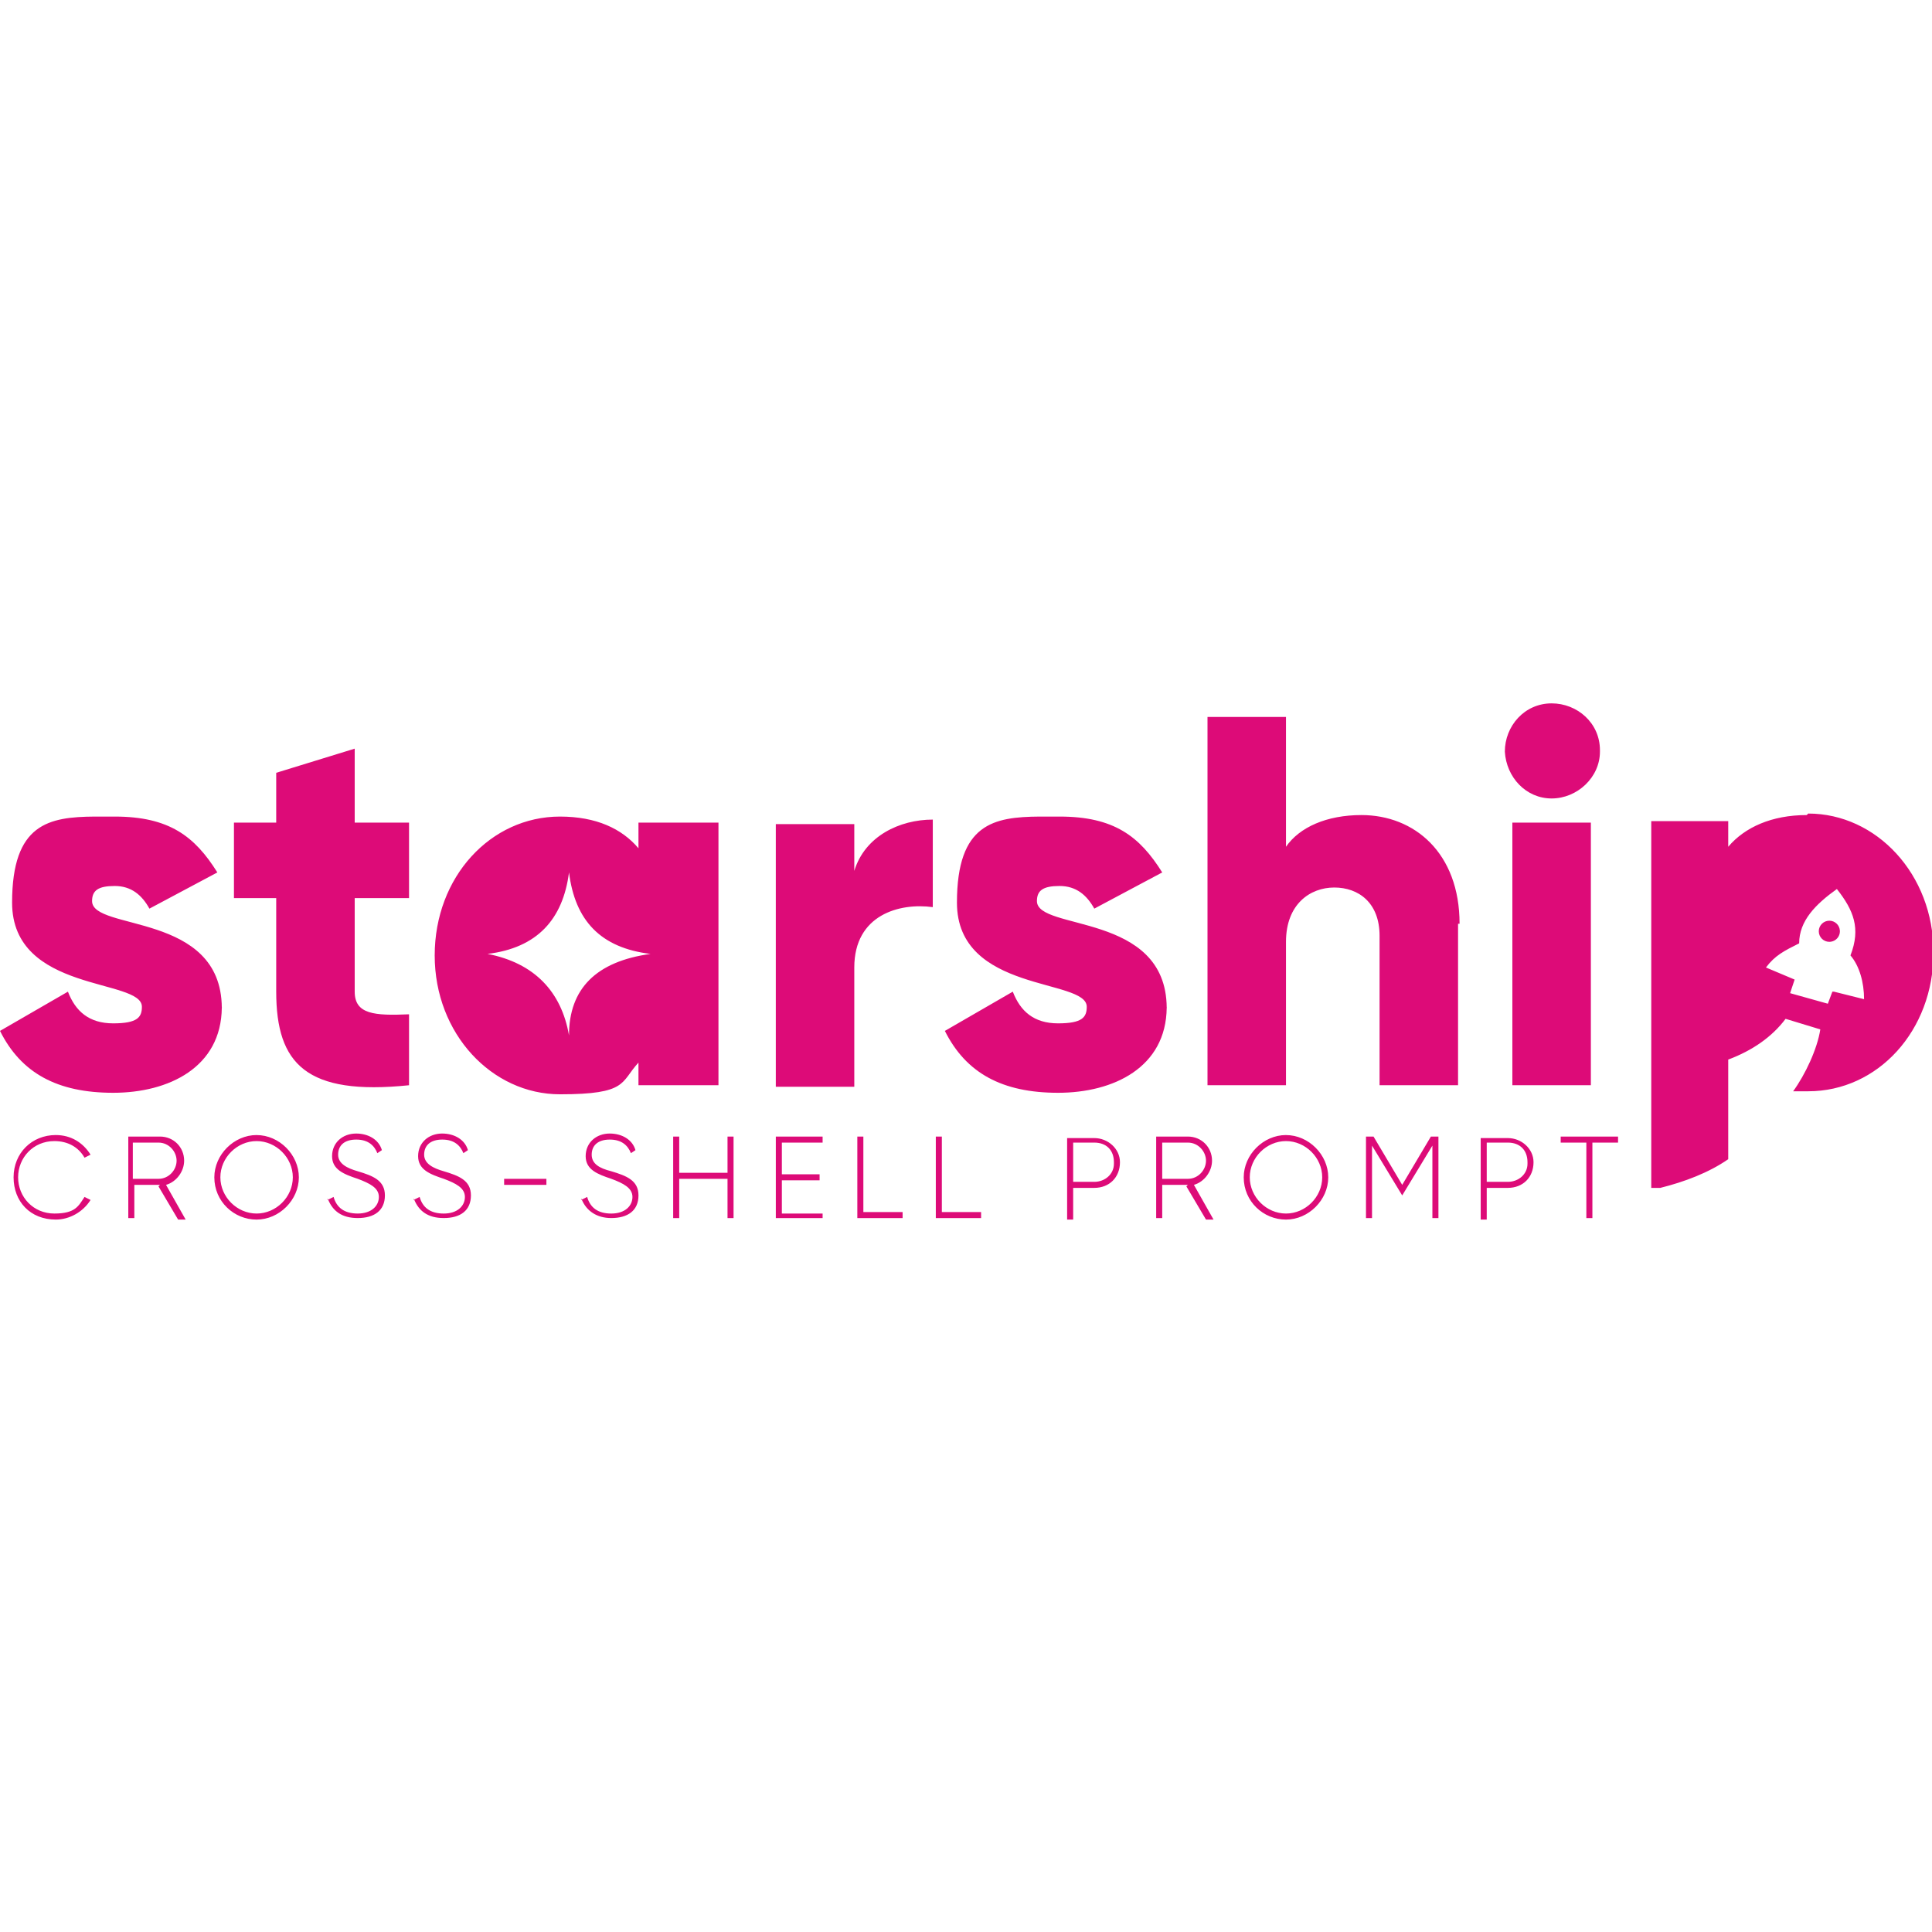
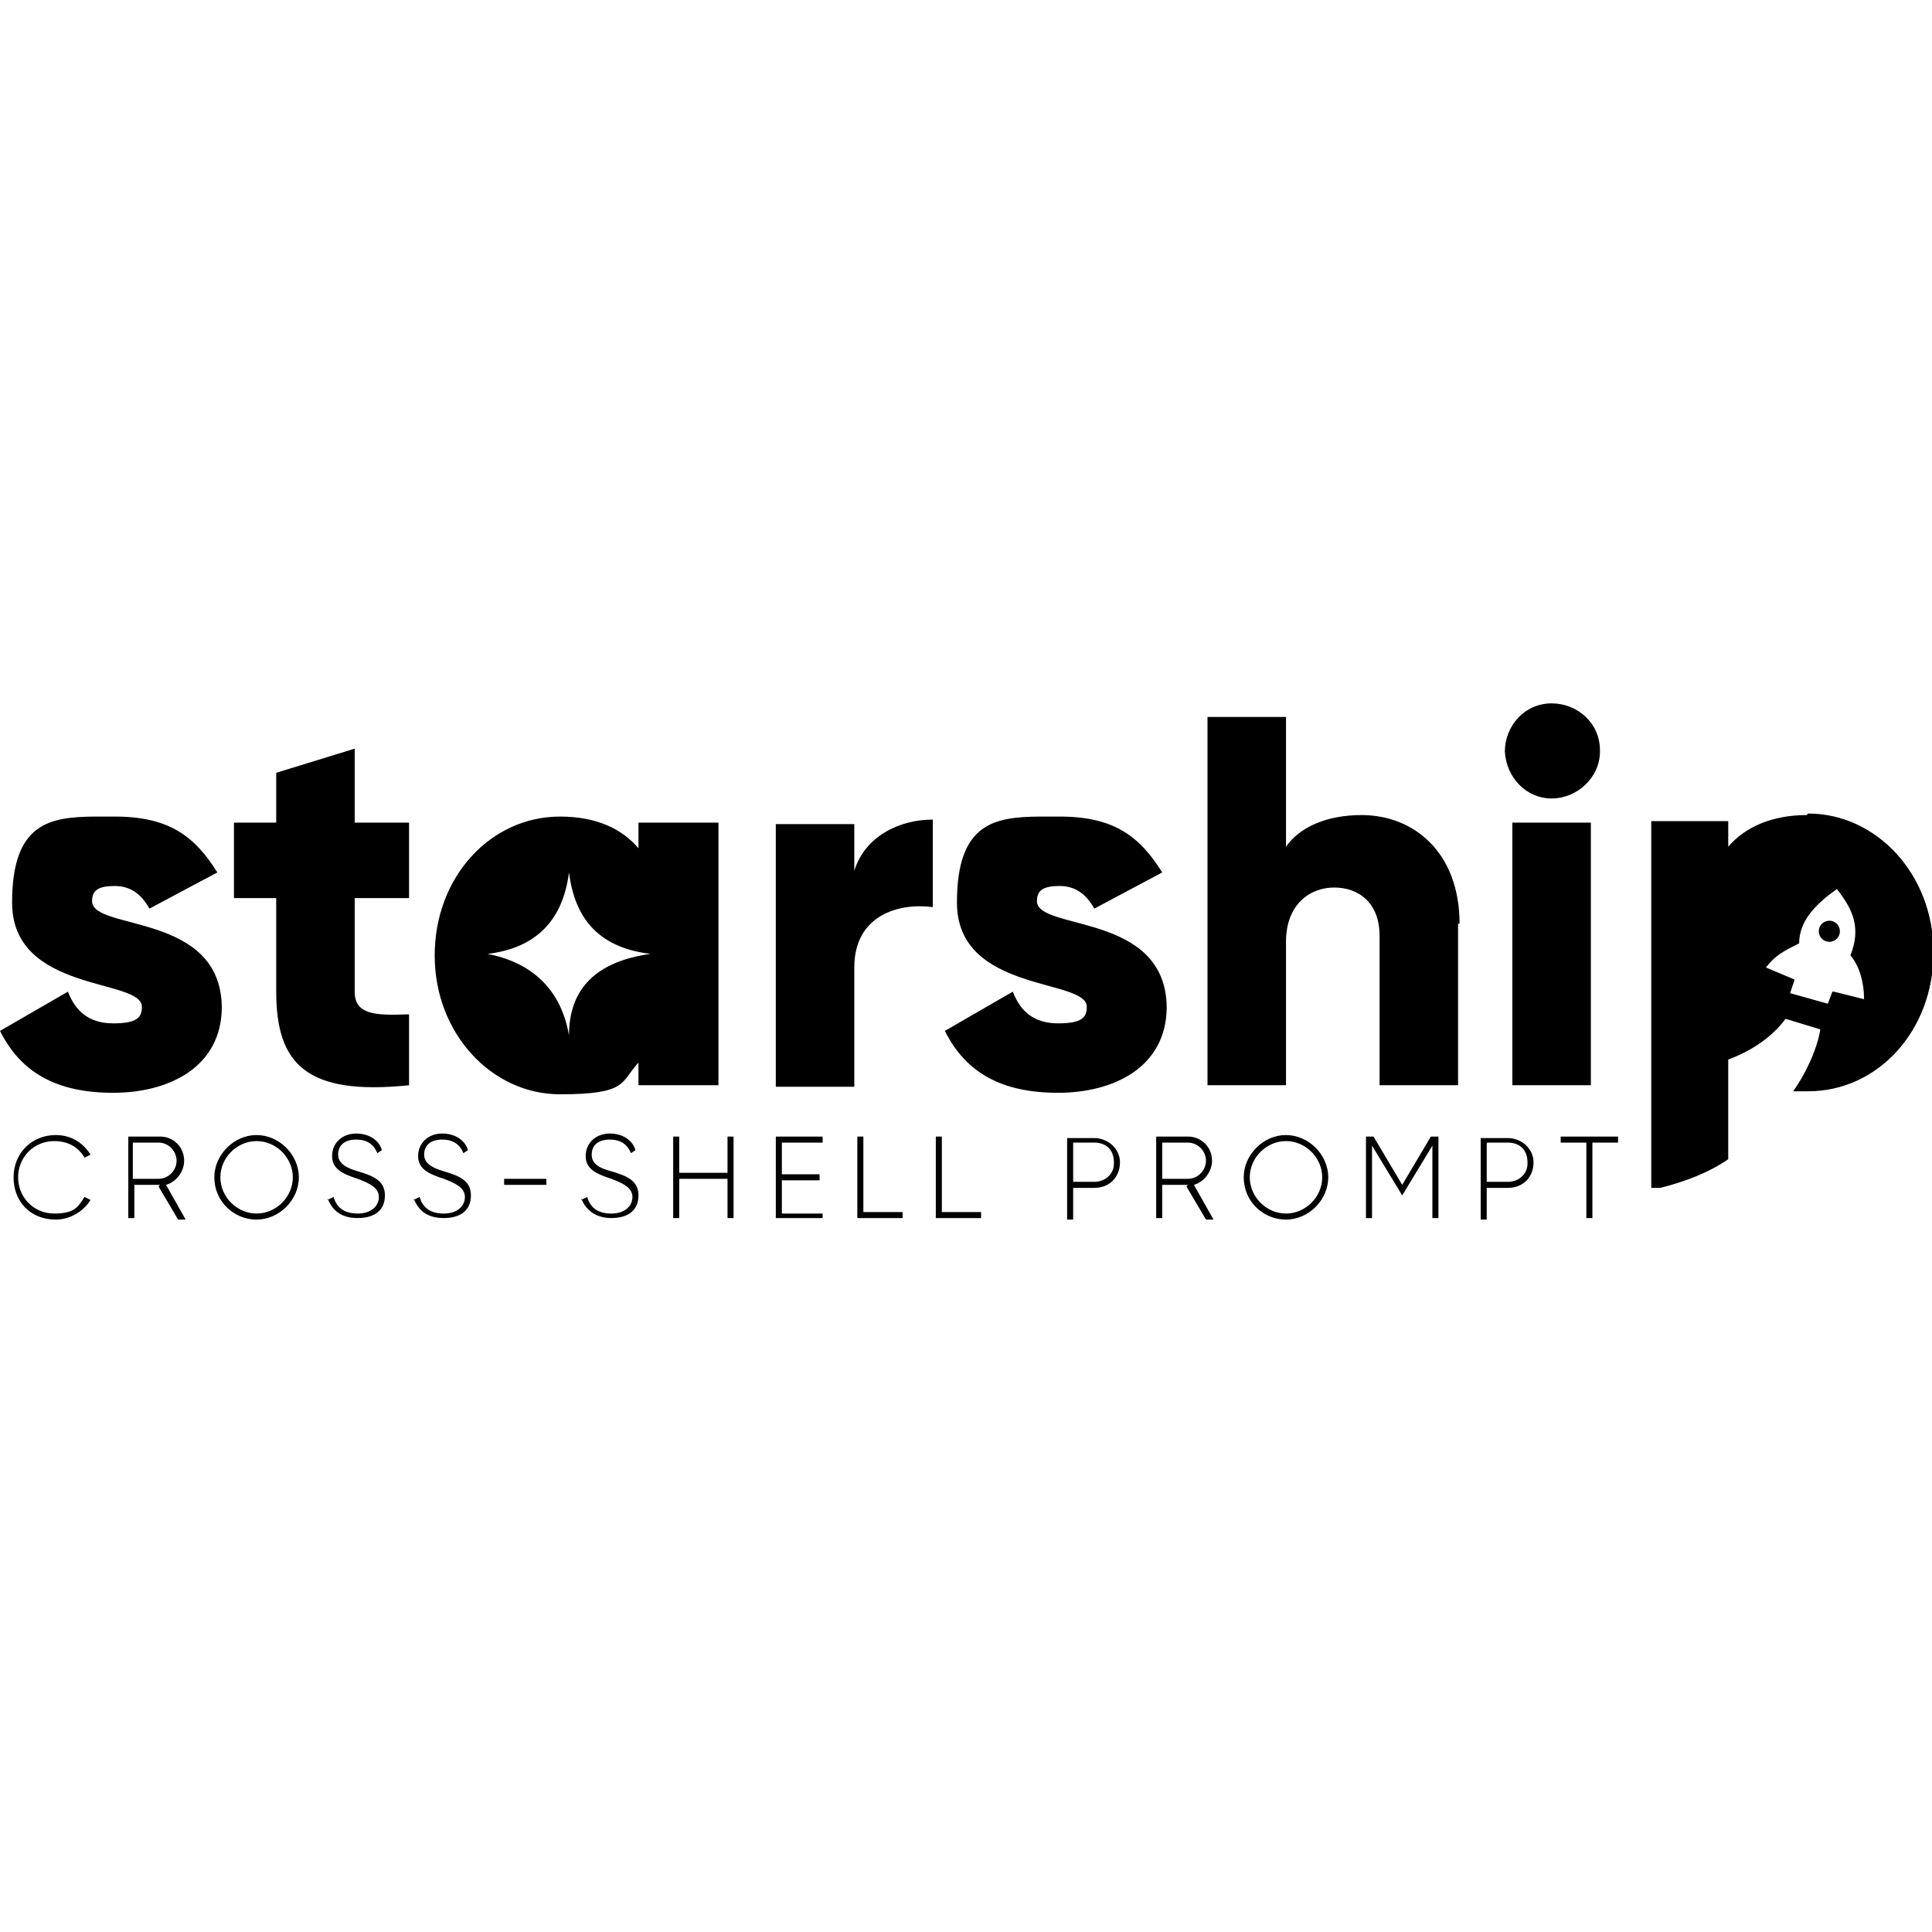
<svg xmlns="http://www.w3.org/2000/svg" viewBox="0 0 128 128">
-   <path fill="#dd0b78" d="M102.8 46.6c-1.8 0-3.1 1.5-3.1 3.2.1 1.7 1.4 3.1 3.1 3.1s3.2-1.4 3.2-3.1v-.1c0-1.8-1.5-3.1-3.2-3.1m-22.8.9v24.4h5.2v-9.5c0-2.5 1.6-3.6 3.2-3.6s3 1 3 3.2v9.9h5.2V61.2h.1c0-4.7-3-7.2-6.5-7.2-2.3 0-4.1.8-5 2.1v-8.6zm-56.5 2.1-5.2 1.6v3.3h-2.8v5h2.8v6.2c0 4.8 2 6.9 8.8 6.2v-4.7c-2.3.1-3.6 0-3.6-1.5v-6.2h3.6v-5h-3.6zm96.3 4.3-.1.1c-2.3 0-4.1.8-5.2 2.1v-1.7h-5.1v24.3h.6c1.6-.4 3.2-1 4.5-1.9v-6.6c1.6-.6 2.9-1.5 3.8-2.7l2.3.7c-.2 1.3-1 3-1.8 4.1h1c4.6 0 8.3-4 8.3-9.2s-3.8-9.2-8.3-9.2m-113.527.2c-3.024.024-5.472.45-5.472 5.7 0 6 8.6 5 8.6 6.9 0 .7-.301 1.1-1.901 1.1s-2.5-.8-3-2.1L0 68.3c1.4 2.8 3.8 4.1 7.5 4.1 3.68 0 7.158-1.685 7.195-5.638-.037-6.353-8.595-5.067-8.595-7.063 0-.7.4-1 1.5-1s1.8.6 2.3 1.5l4.5-2.398c-1.5-2.4-3.2-3.701-6.8-3.701-.45 0-.895-.004-1.327 0m8.422 12.662q.002.02.004.039v-.102q-.001.031-.004.063M37.1 54.1c-4.6 0-8.3 4-8.3 9.2s3.8 9.2 8.3 9.2 4-.8 5.2-2.1v1.5h5.3V54.5h-5.3v1.7c-1.1-1.3-2.8-2.1-5.2-2.1m31.775 0c-3.024.024-5.475.45-5.475 5.7 0 6 8.6 5 8.6 6.9 0 .7-.3 1.1-1.9 1.1s-2.5-.8-3-2.1l-4.5 2.6c1.4 2.8 3.8 4.1 7.5 4.1 3.68 0 7.16-1.685 7.197-5.638-.038-6.353-8.598-5.067-8.598-7.063 0-.7.4-1 1.5-1s1.801.6 2.301 1.5l4.5-2.398c-1.5-2.4-3.2-3.701-6.8-3.701-.45 0-.893-.004-1.325 0m8.422 12.662c0 .014.004.025.004.039v-.102c0 .022-.004.041-.004.063M61.8 54.3c-2.2 0-4.501 1.098-5.201 3.398v-3.1h-5.2V72h5.2v-7.9c0-3.5 3-4.3 5.2-4zm38.398.199v17.4h5.201V54.5h-5.2zm-62.5 3.3c.4 3.2 2.1 5 5.4 5.4q-5.4.75-5.4 5.4c-.5-2.9-2.298-4.8-5.398-5.4 3.3-.4 4.998-2.3 5.398-5.4m84 1.1c1.1 1.4 1.6 2.6.9 4.4.6.7.901 1.8.901 2.9l-2-.5h-.1l-.3.8-2.5-.7.3-.9-1.9-.8c.6-.8 1.2-1.1 2.2-1.6 0-1.5 1.1-2.6 2.5-3.6zm-.5 2.1a.7.7 0 0 0-.699.7.7.7 0 0 0 .7.7 1 1 0 0 0 .099-.007.7.7 0 0 0 .601-.694l-.002-.033a.7.7 0 0 0-.699-.666M23.6 75.1c-.9 0-1.599.6-1.599 1.5s.8 1.2 1.7 1.5c.8.3 1.4.6 1.4 1.2s-.5 1.1-1.4 1.1-1.4-.4-1.6-1.1l-.36.179c.31.75.899 1.22 1.96 1.22 1.1 0 1.8-.5 1.8-1.5s-.8-1.3-1.8-1.6c-.7-.2-1.3-.499-1.3-1.099s.4-1 1.2-1 1.2.4 1.4.9l.3-.2c-.2-.7-.9-1.1-1.7-1.1zm-1.859 4.379c-.011-.029-.03-.05-.04-.079v.1zm7.56-4.38c-.9 0-1.6.6-1.6 1.5s.8 1.2 1.7 1.5c.8.3 1.4.602 1.4 1.202s-.5 1.1-1.4 1.1-1.4-.4-1.6-1.1l-.359.178c.31.75.9 1.22 1.96 1.22 1.1 0 1.798-.5 1.798-1.5s-.799-1.3-1.799-1.6c-.7-.2-1.3-.499-1.3-1.099s.4-1 1.2-1 1.2.4 1.4.9l.3-.2c-.2-.7-.9-1.1-1.7-1.1zm-1.859 4.38c-.011-.029-.03-.05-.04-.079v.1zm12.96-4.38c-.9 0-1.6.6-1.6 1.5s.799 1.2 1.699 1.5c.8.3 1.4.602 1.4 1.202s-.5 1.1-1.4 1.1-1.4-.4-1.6-1.1l-.357.178c.317.75.993 1.22 1.957 1.22 1.1 0 1.8-.5 1.8-1.5s-.8-1.3-1.8-1.6c-.8-.2-1.3-.499-1.3-1.099s.4-1 1.2-1 1.2.4 1.4.9l.3-.2c-.2-.7-.9-1.1-1.7-1.1zm-1.858 4.38c-.012-.029-.032-.05-.043-.079v.1zM3.7 75.199C2.1 75.2.9 76.4.9 78s1.1 2.8 2.8 2.8c.9 0 1.8-.5 2.3-1.3l-.4-.2c-.4.6-.6 1.1-2 1.1S1.2 79.3 1.2 78s1-2.4 2.4-2.4c.9 0 1.6.4 2 1.1l.4-.2c-.5-.8-1.3-1.3-2.3-1.3zM17 75.2c-1.5 0-2.8 1.301-2.8 2.801 0 1.6 1.3 2.8 2.8 2.8s2.8-1.3 2.8-2.8-1.3-2.8-2.8-2.8zm68.2 0c-1.5 0-2.8 1.301-2.8 2.801 0 1.6 1.3 2.8 2.8 2.8s2.8-1.3 2.8-2.8-1.3-2.8-2.8-2.8zm-76.7.102V80.7h.4v-2.2h1.7l-.1.1 1.3 2.2h.5L11 78.5c.7-.2 1.2-.9 1.2-1.6 0-.9-.7-1.6-1.6-1.6H8.5zm36.1 0V80.7h.4v-2.6h3.2v2.6h.4v-5.398h-.4V77.7H45v-2.398zm6.8 0V80.7h3.1v-.3h-2.7v-2.2h2.5v-.4h-2.5v-2.1h2.7v-.4h-3.1zm5.4 0V80.7h3v-.398h-2.6v-5zm5.2 0V80.7h3v-.398h-2.6v-5zm14.6 0V80.7h.4v-2.2h1.7l-.1.1 1.3 2.2h.5l-1.3-2.3c.7-.2 1.2-.9 1.2-1.6 0-.9-.7-1.6-1.6-1.6h-2.1zm13.9 0V80.7h.4v-4.8l2 3.3 2-3.3v4.8h.4v-5.4h-.5l-1.9 3.2-1.9-3.2h-.5zm12.9 0v.398h1.7v5h.4v-5h1.7v-.398zm-32.7.1v5.4h.4V78.7h1.4c1 0 1.7-.699 1.7-1.699 0-.9-.8-1.6-1.7-1.6zm27.4 0v5.4h.4V78.7h1.4c1 0 1.7-.699 1.7-1.699 0-.9-.8-1.6-1.7-1.6zM17 75.6c1.3 0 2.4 1.1 2.4 2.4s-1.1 2.4-2.4 2.4-2.4-1.1-2.4-2.4 1.1-2.4 2.4-2.4m68.2 0c1.3 0 2.4 1.1 2.4 2.4s-1.1 2.4-2.4 2.4-2.4-1.1-2.4-2.4 1.1-2.4 2.4-2.4m-76.4.1h1.7c.7 0 1.2.6 1.2 1.2s-.5 1.2-1.2 1.2H8.8zm62.3 0h1.4c.8 0 1.3.5 1.3 1.3v.1c0 .7-.6 1.2-1.3 1.2h-1.4zm5.9 0h1.7c.7 0 1.2.6 1.2 1.2s-.5 1.2-1.2 1.2H77zm21.5 0h1.4c.8 0 1.3.5 1.3 1.3v.1c0 .7-.6 1.2-1.3 1.2h-1.4zm-65.1 2.4v.4h2.8v-.4z" />
+   <path fill="currentColor" d="M102.8 46.6c-1.8 0-3.1 1.5-3.1 3.2.1 1.7 1.4 3.1 3.1 3.1s3.2-1.4 3.2-3.1v-.1c0-1.8-1.5-3.1-3.2-3.1m-22.8.9v24.4h5.2v-9.5c0-2.5 1.6-3.6 3.2-3.6s3 1 3 3.2v9.9h5.2V61.2h.1c0-4.7-3-7.2-6.5-7.2-2.3 0-4.1.8-5 2.1v-8.6zm-56.5 2.1-5.2 1.6v3.3h-2.8v5h2.8v6.2c0 4.8 2 6.9 8.8 6.2v-4.7c-2.3.1-3.6 0-3.6-1.5v-6.2h3.6v-5h-3.6zm96.3 4.3-.1.1c-2.3 0-4.1.8-5.2 2.1v-1.7h-5.1v24.3h.6c1.6-.4 3.2-1 4.5-1.9v-6.6c1.6-.6 2.9-1.5 3.8-2.7l2.3.7c-.2 1.3-1 3-1.8 4.1h1c4.6 0 8.3-4 8.3-9.2s-3.8-9.2-8.3-9.2m-113.527.2c-3.024.024-5.472.45-5.472 5.7 0 6 8.6 5 8.6 6.9 0 .7-.301 1.1-1.901 1.1s-2.5-.8-3-2.1L0 68.3c1.4 2.8 3.8 4.1 7.5 4.1 3.68 0 7.158-1.685 7.195-5.638-.037-6.353-8.595-5.067-8.595-7.063 0-.7.4-1 1.5-1s1.8.6 2.3 1.5l4.5-2.398c-1.5-2.4-3.2-3.701-6.8-3.701-.45 0-.895-.004-1.327 0m8.422 12.662q.002.02.004.039v-.102q-.001.031-.004.063M37.1 54.1c-4.6 0-8.3 4-8.3 9.2s3.8 9.2 8.3 9.2 4-.8 5.2-2.1v1.5h5.3V54.5h-5.3v1.7c-1.1-1.3-2.8-2.1-5.2-2.1m31.775 0c-3.024.024-5.475.45-5.475 5.7 0 6 8.6 5 8.6 6.9 0 .7-.3 1.1-1.9 1.1s-2.5-.8-3-2.1l-4.5 2.6c1.4 2.8 3.8 4.1 7.5 4.1 3.68 0 7.16-1.685 7.197-5.638-.038-6.353-8.598-5.067-8.598-7.063 0-.7.4-1 1.5-1s1.801.6 2.301 1.5l4.5-2.398c-1.5-2.4-3.2-3.701-6.8-3.701-.45 0-.893-.004-1.325 0m8.422 12.662c0 .014.004.025.004.039v-.102c0 .022-.004.041-.004.063M61.8 54.3c-2.2 0-4.501 1.098-5.201 3.398v-3.1h-5.2V72h5.2v-7.9c0-3.5 3-4.3 5.2-4zm38.398.199v17.4h5.201V54.5h-5.2zm-62.5 3.3c.4 3.2 2.1 5 5.4 5.4q-5.4.75-5.4 5.4c-.5-2.9-2.298-4.8-5.398-5.4 3.3-.4 4.998-2.3 5.398-5.4m84 1.1c1.1 1.4 1.6 2.6.9 4.4.6.7.901 1.8.901 2.9l-2-.5h-.1l-.3.8-2.5-.7.3-.9-1.9-.8c.6-.8 1.2-1.1 2.2-1.6 0-1.5 1.1-2.6 2.5-3.6zm-.5 2.1a.7.7 0 0 0-.699.7.7.7 0 0 0 .7.7 1 1 0 0 0 .099-.007.7.7 0 0 0 .601-.694l-.002-.033a.7.7 0 0 0-.699-.666M23.6 75.1c-.9 0-1.599.6-1.599 1.5s.8 1.2 1.7 1.5c.8.3 1.4.6 1.4 1.2s-.5 1.1-1.4 1.1-1.4-.4-1.6-1.1l-.36.179c.31.75.899 1.22 1.96 1.22 1.1 0 1.8-.5 1.8-1.5s-.8-1.3-1.8-1.6c-.7-.2-1.3-.499-1.3-1.099s.4-1 1.2-1 1.2.4 1.4.9l.3-.2c-.2-.7-.9-1.1-1.7-1.1zm-1.859 4.379c-.011-.029-.03-.05-.04-.079v.1zm7.56-4.38c-.9 0-1.6.6-1.6 1.5s.8 1.2 1.7 1.5c.8.3 1.4.602 1.4 1.202s-.5 1.1-1.4 1.1-1.4-.4-1.6-1.1l-.359.178c.31.75.9 1.22 1.96 1.22 1.1 0 1.798-.5 1.798-1.5s-.799-1.3-1.799-1.6c-.7-.2-1.3-.499-1.3-1.099s.4-1 1.2-1 1.2.4 1.4.9l.3-.2c-.2-.7-.9-1.1-1.7-1.1zm-1.859 4.38c-.011-.029-.03-.05-.04-.079v.1zm12.96-4.38c-.9 0-1.6.6-1.6 1.5s.799 1.2 1.699 1.5c.8.3 1.4.602 1.4 1.202s-.5 1.1-1.4 1.1-1.4-.4-1.6-1.1l-.357.178c.317.75.993 1.22 1.957 1.22 1.1 0 1.8-.5 1.8-1.5s-.8-1.3-1.8-1.6c-.8-.2-1.3-.499-1.3-1.099s.4-1 1.2-1 1.2.4 1.4.9l.3-.2c-.2-.7-.9-1.1-1.7-1.1zm-1.858 4.38c-.012-.029-.032-.05-.043-.079v.1zM3.7 75.199C2.1 75.2.9 76.4.9 78s1.1 2.8 2.8 2.8c.9 0 1.8-.5 2.3-1.3l-.4-.2c-.4.6-.6 1.1-2 1.1S1.2 79.3 1.2 78s1-2.4 2.4-2.4c.9 0 1.6.4 2 1.1l.4-.2c-.5-.8-1.3-1.3-2.3-1.3zM17 75.2c-1.5 0-2.8 1.301-2.8 2.801 0 1.6 1.3 2.8 2.8 2.8s2.8-1.3 2.8-2.8-1.3-2.8-2.8-2.8zm68.2 0c-1.5 0-2.8 1.301-2.8 2.801 0 1.6 1.3 2.8 2.8 2.8s2.8-1.3 2.8-2.8-1.3-2.8-2.8-2.8zm-76.7.102V80.7h.4v-2.2h1.7l-.1.1 1.3 2.2h.5L11 78.5c.7-.2 1.2-.9 1.2-1.6 0-.9-.7-1.6-1.6-1.6H8.5zm36.1 0V80.7h.4v-2.6h3.2v2.6h.4v-5.398h-.4V77.7H45v-2.398zm6.8 0V80.7h3.1v-.3h-2.7v-2.2h2.5v-.4h-2.5v-2.1h2.7v-.4h-3.1zm5.4 0V80.7h3v-.398h-2.6v-5zm5.2 0V80.7h3v-.398h-2.6v-5zm14.6 0V80.7h.4v-2.2h1.7l-.1.1 1.3 2.2h.5l-1.3-2.3c.7-.2 1.2-.9 1.2-1.6 0-.9-.7-1.6-1.6-1.6h-2.1zm13.9 0V80.7h.4v-4.8l2 3.3 2-3.3v4.8h.4v-5.4h-.5l-1.9 3.2-1.9-3.2h-.5zm12.9 0v.398h1.7v5h.4v-5h1.7v-.398zm-32.7.1v5.4h.4V78.7h1.4c1 0 1.7-.699 1.7-1.699 0-.9-.8-1.6-1.7-1.6zm27.4 0v5.4h.4V78.7h1.4c1 0 1.7-.699 1.7-1.699 0-.9-.8-1.6-1.7-1.6zM17 75.6c1.3 0 2.4 1.1 2.4 2.4s-1.1 2.4-2.4 2.4-2.4-1.1-2.4-2.4 1.1-2.4 2.4-2.4m68.2 0c1.3 0 2.4 1.1 2.4 2.4s-1.1 2.4-2.4 2.4-2.4-1.1-2.4-2.4 1.1-2.4 2.4-2.4m-76.4.1h1.7c.7 0 1.2.6 1.2 1.2s-.5 1.2-1.2 1.2H8.8zm62.3 0h1.4c.8 0 1.3.5 1.3 1.3v.1c0 .7-.6 1.2-1.3 1.2h-1.4zm5.9 0h1.7c.7 0 1.2.6 1.2 1.2s-.5 1.2-1.2 1.2H77zm21.5 0h1.4c.8 0 1.3.5 1.3 1.3v.1c0 .7-.6 1.2-1.3 1.2h-1.4zm-65.1 2.4v.4h2.8v-.4z" />
</svg>
